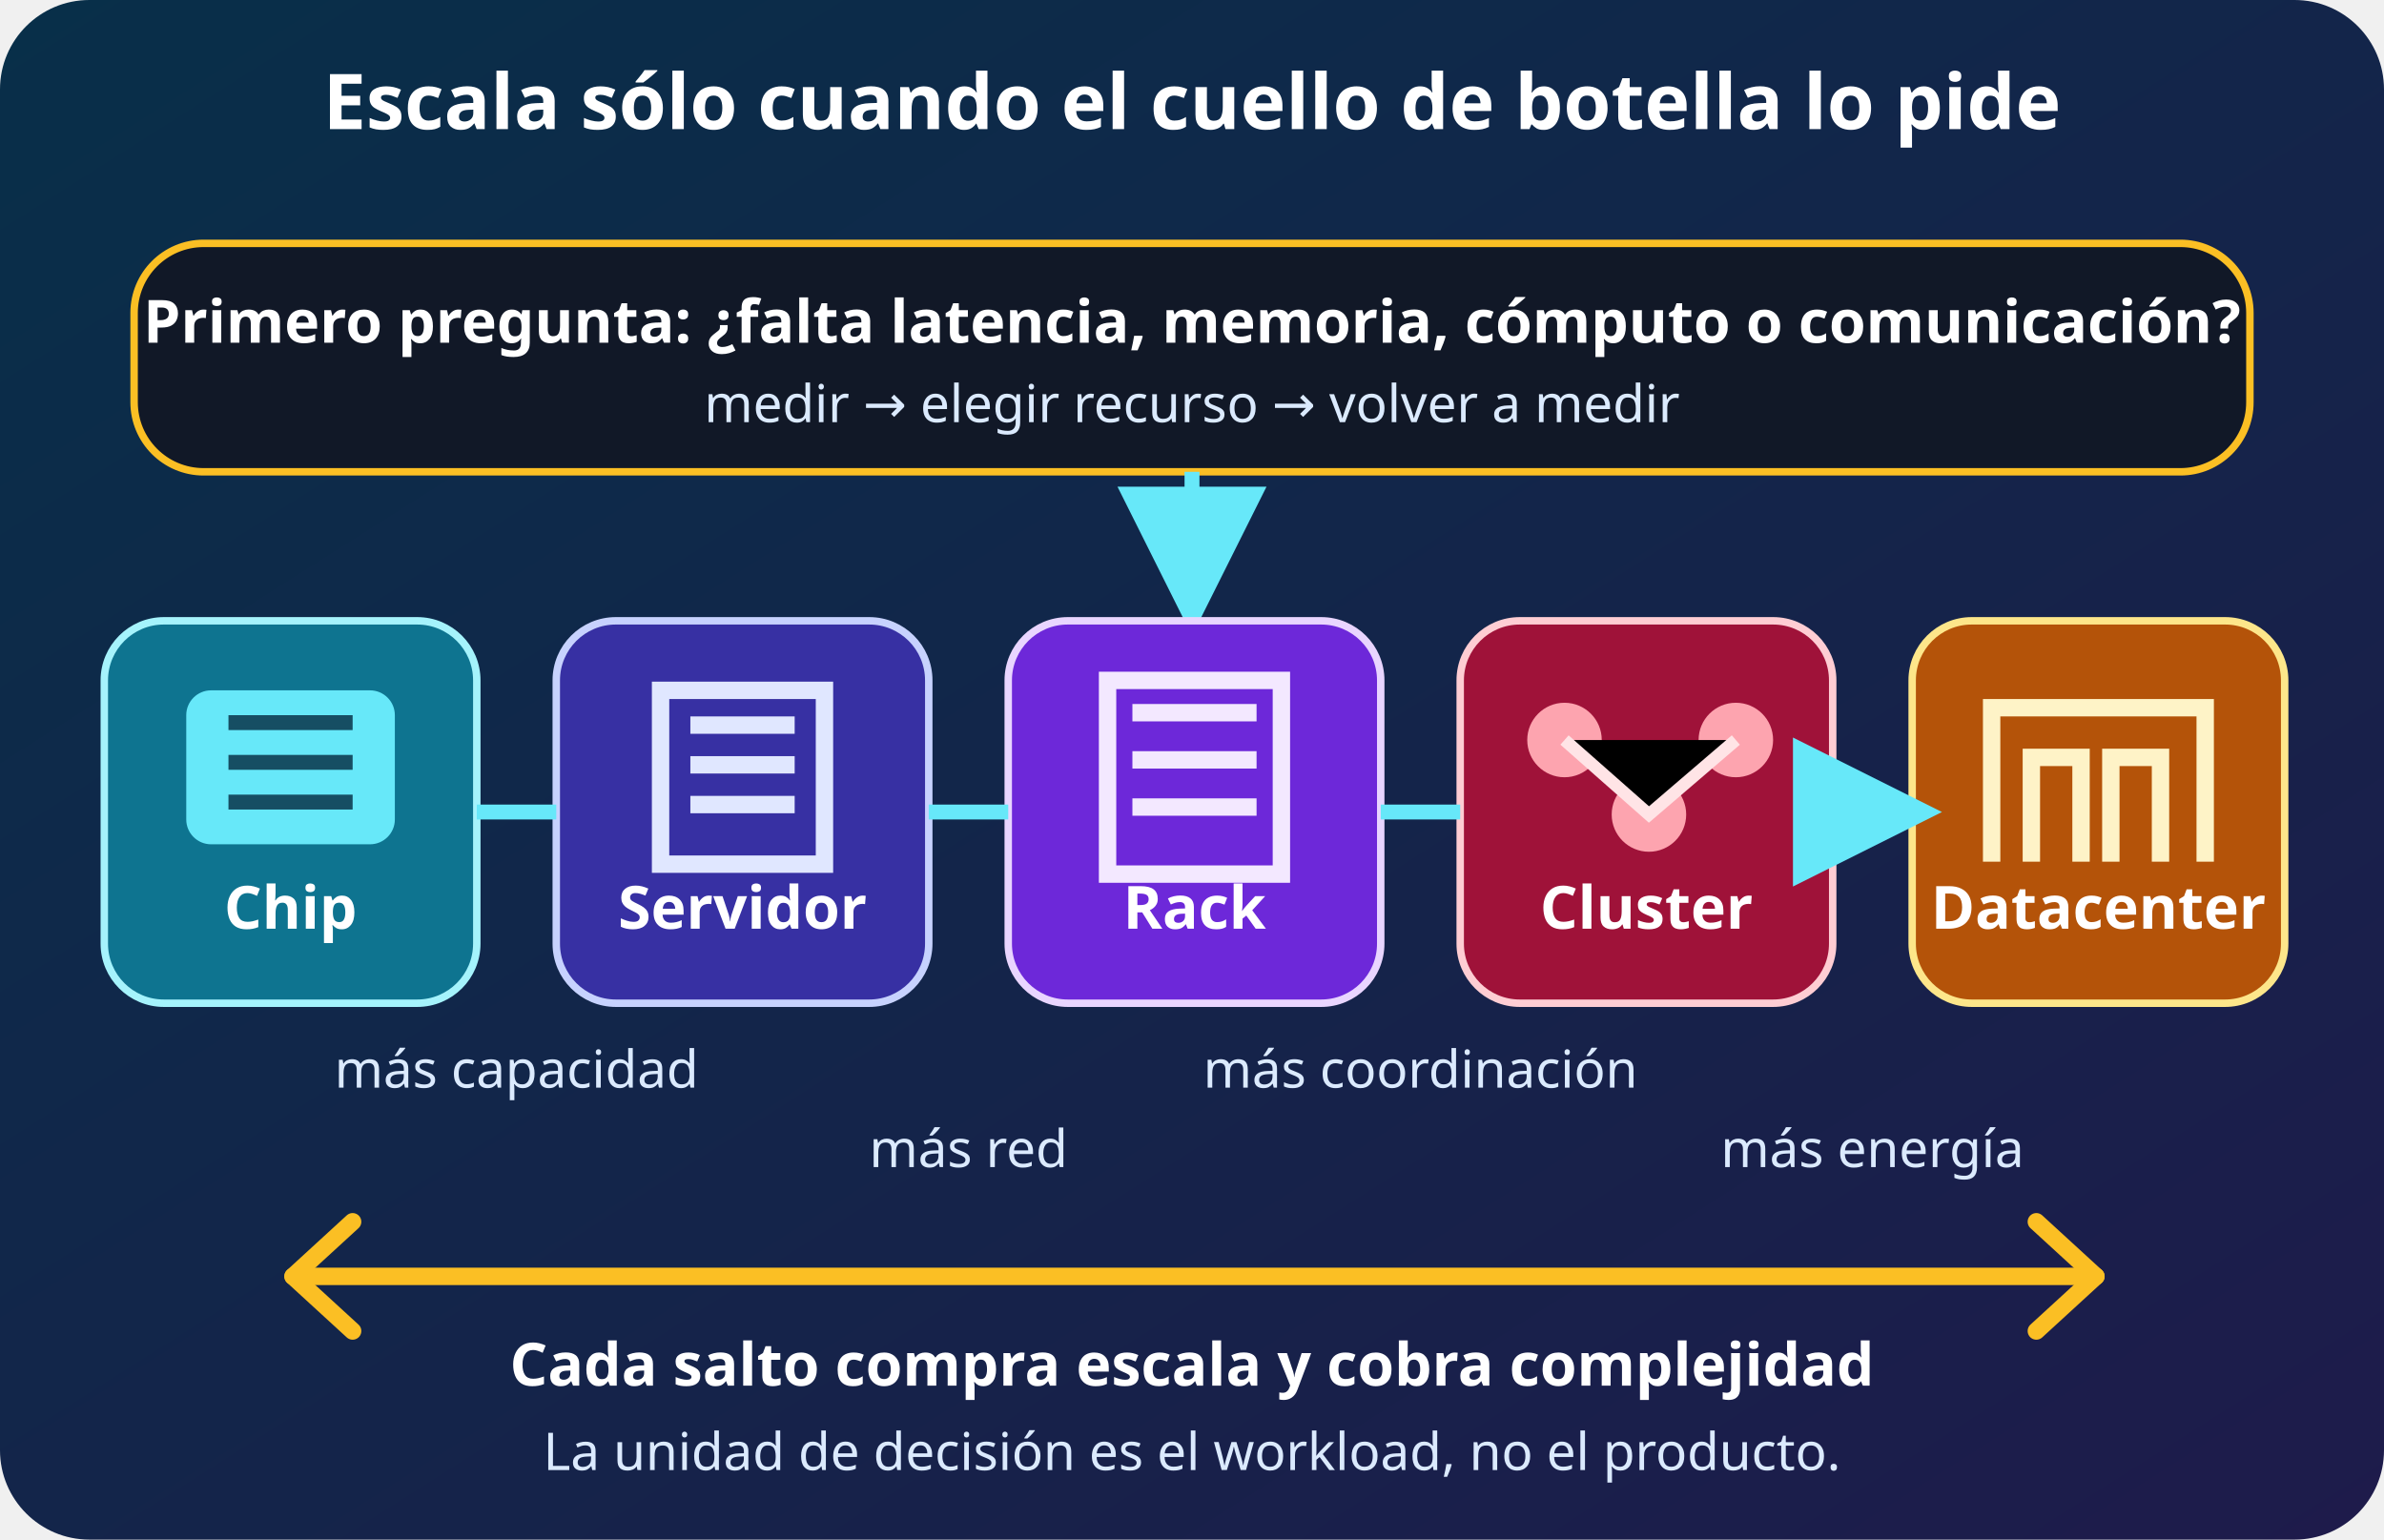
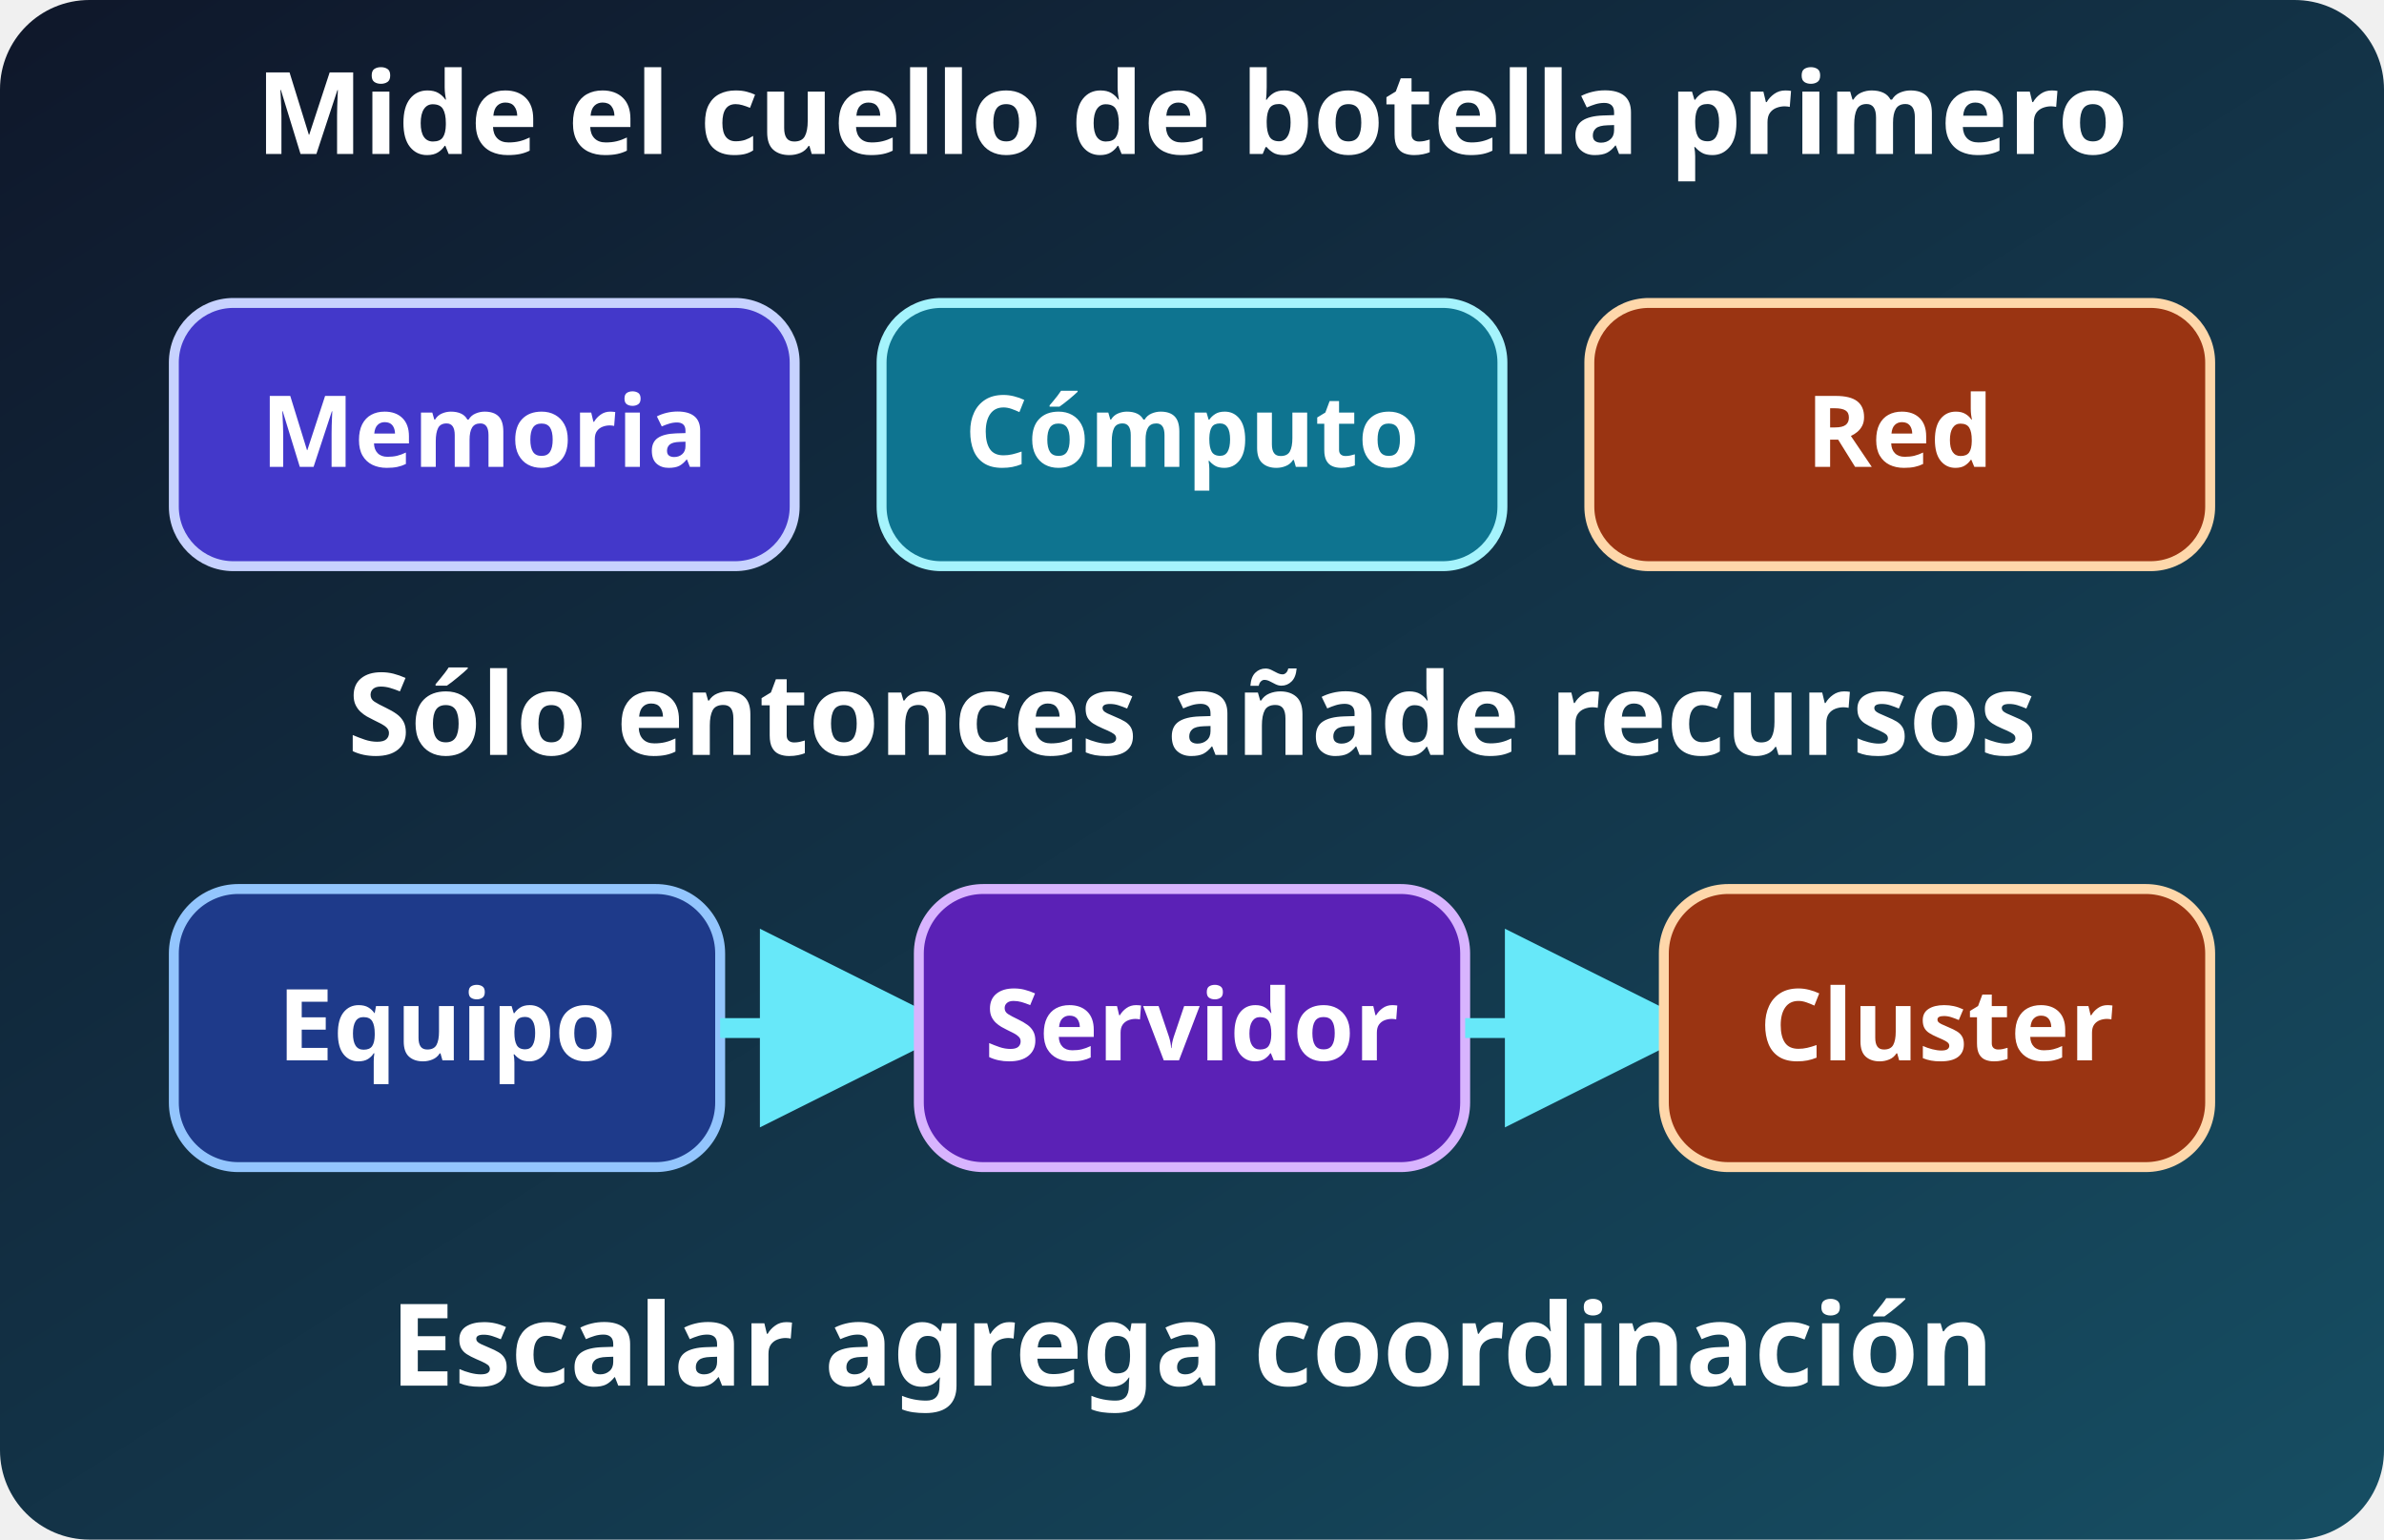
<svg xmlns="http://www.w3.org/2000/svg" viewBox="0 0 960 620" role="img" aria-labelledby="scale-title scale-desc" preserveAspectRatio="xMidYMid meet">
  <defs>
-     <linearGradient id="scale-bg" x1="0" y1="0" x2="1" y2="1">
-       <stop stop-color="#082f49" />
-       <stop offset="1" stop-color="#1e1b4b" />
+     <linearGradient id="bg" x1="0" y1="0" x2="1" y2="1">
+       <stop stop-color="#0f172a" />
+       <stop offset="1" stop-color="#164e63" />
    </linearGradient>
-     <marker id="scale-arrow" markerWidth="10" markerHeight="10" refX="8" refY="5" orient="auto">
+     <marker id="a" markerWidth="10" markerHeight="10" refX="8" refY="5" orient="auto">
      <path d="M0 0 10 5 0 10Z" fill="#67e8f9" />
    </marker>
  </defs>
-   <style>.head{font:700 31px system-ui,sans-serif;fill:#fff;text-anchor:middle}.label{font:700 24px system-ui,sans-serif;fill:#fff;text-anchor:middle}.small{font:500 21px system-ui,sans-serif;fill:#dbeafe;text-anchor:middle}.step{stroke-width:3}.flow{fill:none;stroke:#67e8f9;stroke-width:6;marker-end:url(#scale-arrow)}</style>
-   <rect width="960" height="620" rx="36" fill="url(#scale-bg)" />
-   <text x="480" y="52" class="head">Escala sólo cuando el cuello de botella lo pide</text>
-   <rect x="54" y="98" width="852" height="92" rx="28" fill="#111827" stroke="#fbbf24" stroke-width="3" />
-   <text x="480" y="138" class="label">Primero pregunta: ¿falta latencia, memoria, cómputo o comunicación?</text>
-   <text x="480" y="170" class="small">medir → elegir recurso → volver a medir</text>
-   <path d="M480 190V244" class="flow" />
-   <g>
-     <rect x="42" y="250" width="150" height="154" rx="24" fill="#0e7490" stroke="#a5f3fc" class="step" />
-     <rect x="75" y="278" width="84" height="62" rx="10" fill="#67e8f9" />
-     <path d="M92 291h50M92 307h50M92 323h50" stroke="#164e63" stroke-width="6" />
-     <text x="117" y="374" class="label">Chip</text>
-     <rect x="224" y="250" width="150" height="154" rx="24" fill="#3730a3" stroke="#c7d2fe" class="step" />
-     <path d="M266 278h66v70h-66zM278 292h42M278 308h42M278 324h42" fill="none" stroke="#e0e7ff" stroke-width="7" />
-     <text x="299" y="374" class="label">Servidor</text>
-     <rect x="406" y="250" width="150" height="154" rx="24" fill="#6d28d9" stroke="#e9d5ff" class="step" />
-     <path d="M446 274h70v78h-70zM456 287h50M456 306h50M456 325h50" fill="none" stroke="#f3e8ff" stroke-width="7" />
-     <text x="481" y="374" class="label">Rack</text>
-     <rect x="588" y="250" width="150" height="154" rx="24" fill="#9f1239" stroke="#fecdd3" class="step" />
-     <g fill="#fda4af">
-       <circle cx="630" cy="298" r="15" />
-       <circle cx="664" cy="328" r="15" />
-       <circle cx="699" cy="298" r="15" />
-     </g>
-     <path d="M630 298 664 328 699 298" stroke="#ffe4e6" stroke-width="5" />
-     <text x="663" y="374" class="label">Cluster</text>
-     <rect x="770" y="250" width="150" height="154" rx="24" fill="#b45309" stroke="#fde68a" class="step" />
-     <path d="M802 347v-62h86v62M818 347v-42h20v42M850 347v-42h20v42" fill="none" stroke="#fef3c7" stroke-width="7" />
-     <text x="845" y="374" class="label">Datacenter</text>
-   </g>
-   <path d="M192 327H224M374 327H406M556 327H588M738 327H770" class="flow" />
-   <g class="small">
-     <text x="208" y="438">más capacidad</text>
-     <text x="390" y="470">más red</text>
-     <text x="572" y="438">más coordinación</text>
-     <text x="754" y="470">más energía</text>
-   </g>
-   <path d="M118 514H844" stroke="#fbbf24" stroke-width="7" stroke-linecap="round" />
-   <path d="M142 492 118 514l24 22M820 492l24 22-24 22" fill="none" stroke="#fbbf24" stroke-width="7" stroke-linecap="round" stroke-linejoin="round" />
-   <text x="480" y="558" class="label">Cada salto compra escala y cobra complejidad</text>
-   <text x="480" y="592" class="small">La unidad de decisión es el workload, no el producto.</text>
+   <style>.head{font:700 46px system-ui,sans-serif;fill:#fff;text-anchor:middle}.label{font:700 40px system-ui,sans-serif;fill:#fff;text-anchor:middle}.box{stroke-width:4}.arrow{fill:none;stroke:#67e8f9;stroke-width:8;marker-end:url(#a)}</style>
+   <rect width="960" height="620" rx="36" fill="url(#bg)" />
+   <text x="480" y="62" class="head">Mide el cuello de botella primero</text>
+   <rect x="70" y="122" width="250" height="106" rx="24" fill="#4338ca" stroke="#c7d2fe" class="box" />
+   <text x="195" y="188" class="label">Memoria</text>
+   <rect x="355" y="122" width="250" height="106" rx="24" fill="#0e7490" stroke="#a5f3fc" class="box" />
+   <text x="480" y="188" class="label">Cómputo</text>
+   <rect x="640" y="122" width="250" height="106" rx="24" fill="#9a3412" stroke="#fed7aa" class="box" />
+   <text x="765" y="188" class="label">Red</text>
+   <text x="480" y="304" class="head">Sólo entonces añade recursos</text>
+   <rect x="70" y="358" width="220" height="112" rx="26" fill="#1e3a8a" stroke="#93c5fd" class="box" />
+   <text x="180" y="427" class="label">Equipo</text>
+   <path d="M290 414H370" class="arrow" />
+   <rect x="370" y="358" width="220" height="112" rx="26" fill="#5b21b6" stroke="#d8b4fe" class="box" />
+   <text x="480" y="427" class="label">Servidor</text>
+   <path d="M590 414H670" class="arrow" />
+   <rect x="670" y="358" width="220" height="112" rx="26" fill="#9a3412" stroke="#fed7aa" class="box" />
+   <text x="780" y="427" class="label">Cluster</text>
+   <text x="480" y="558" class="head">Escalar agrega coordinación</text>
</svg>
